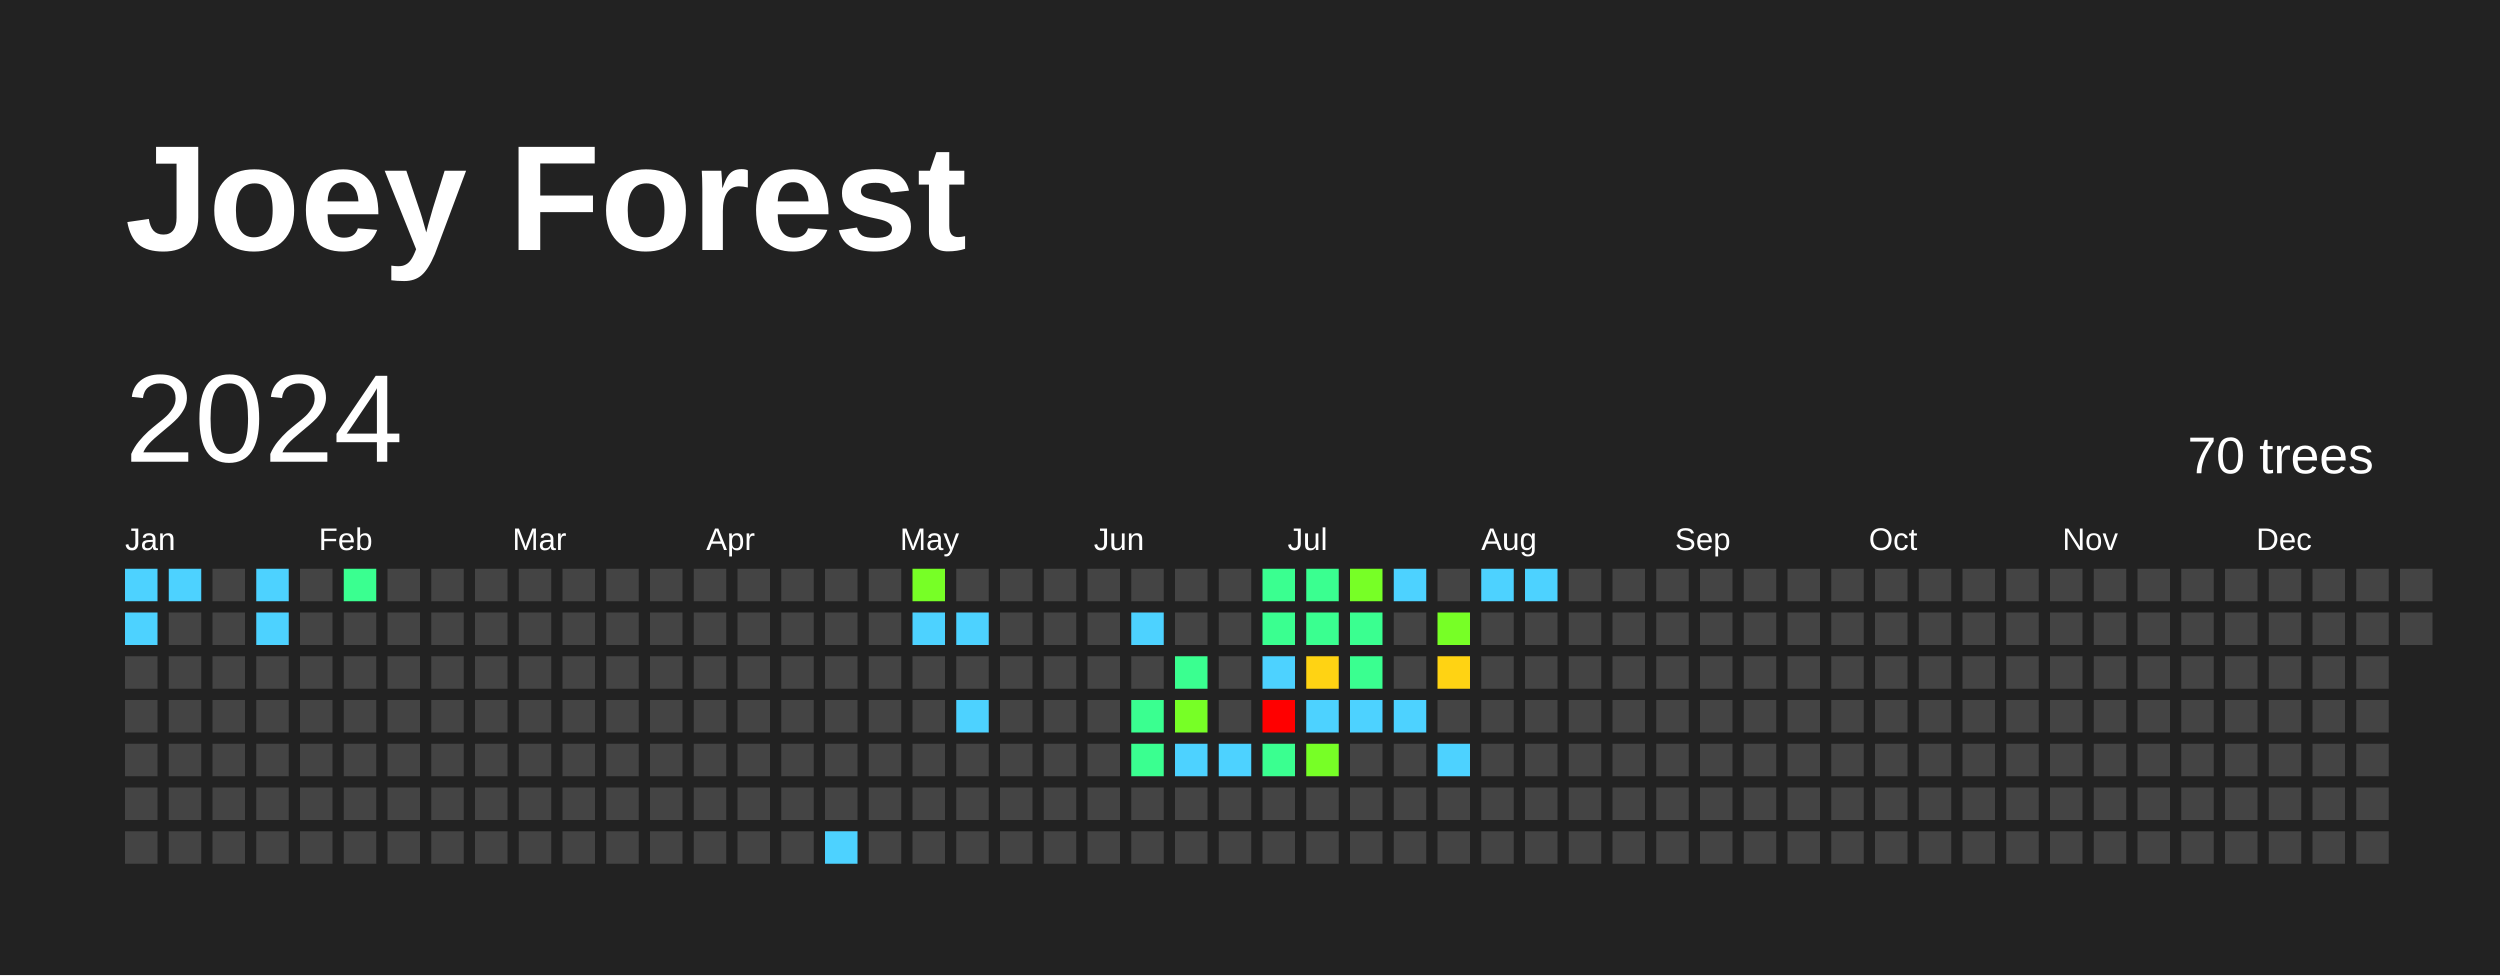
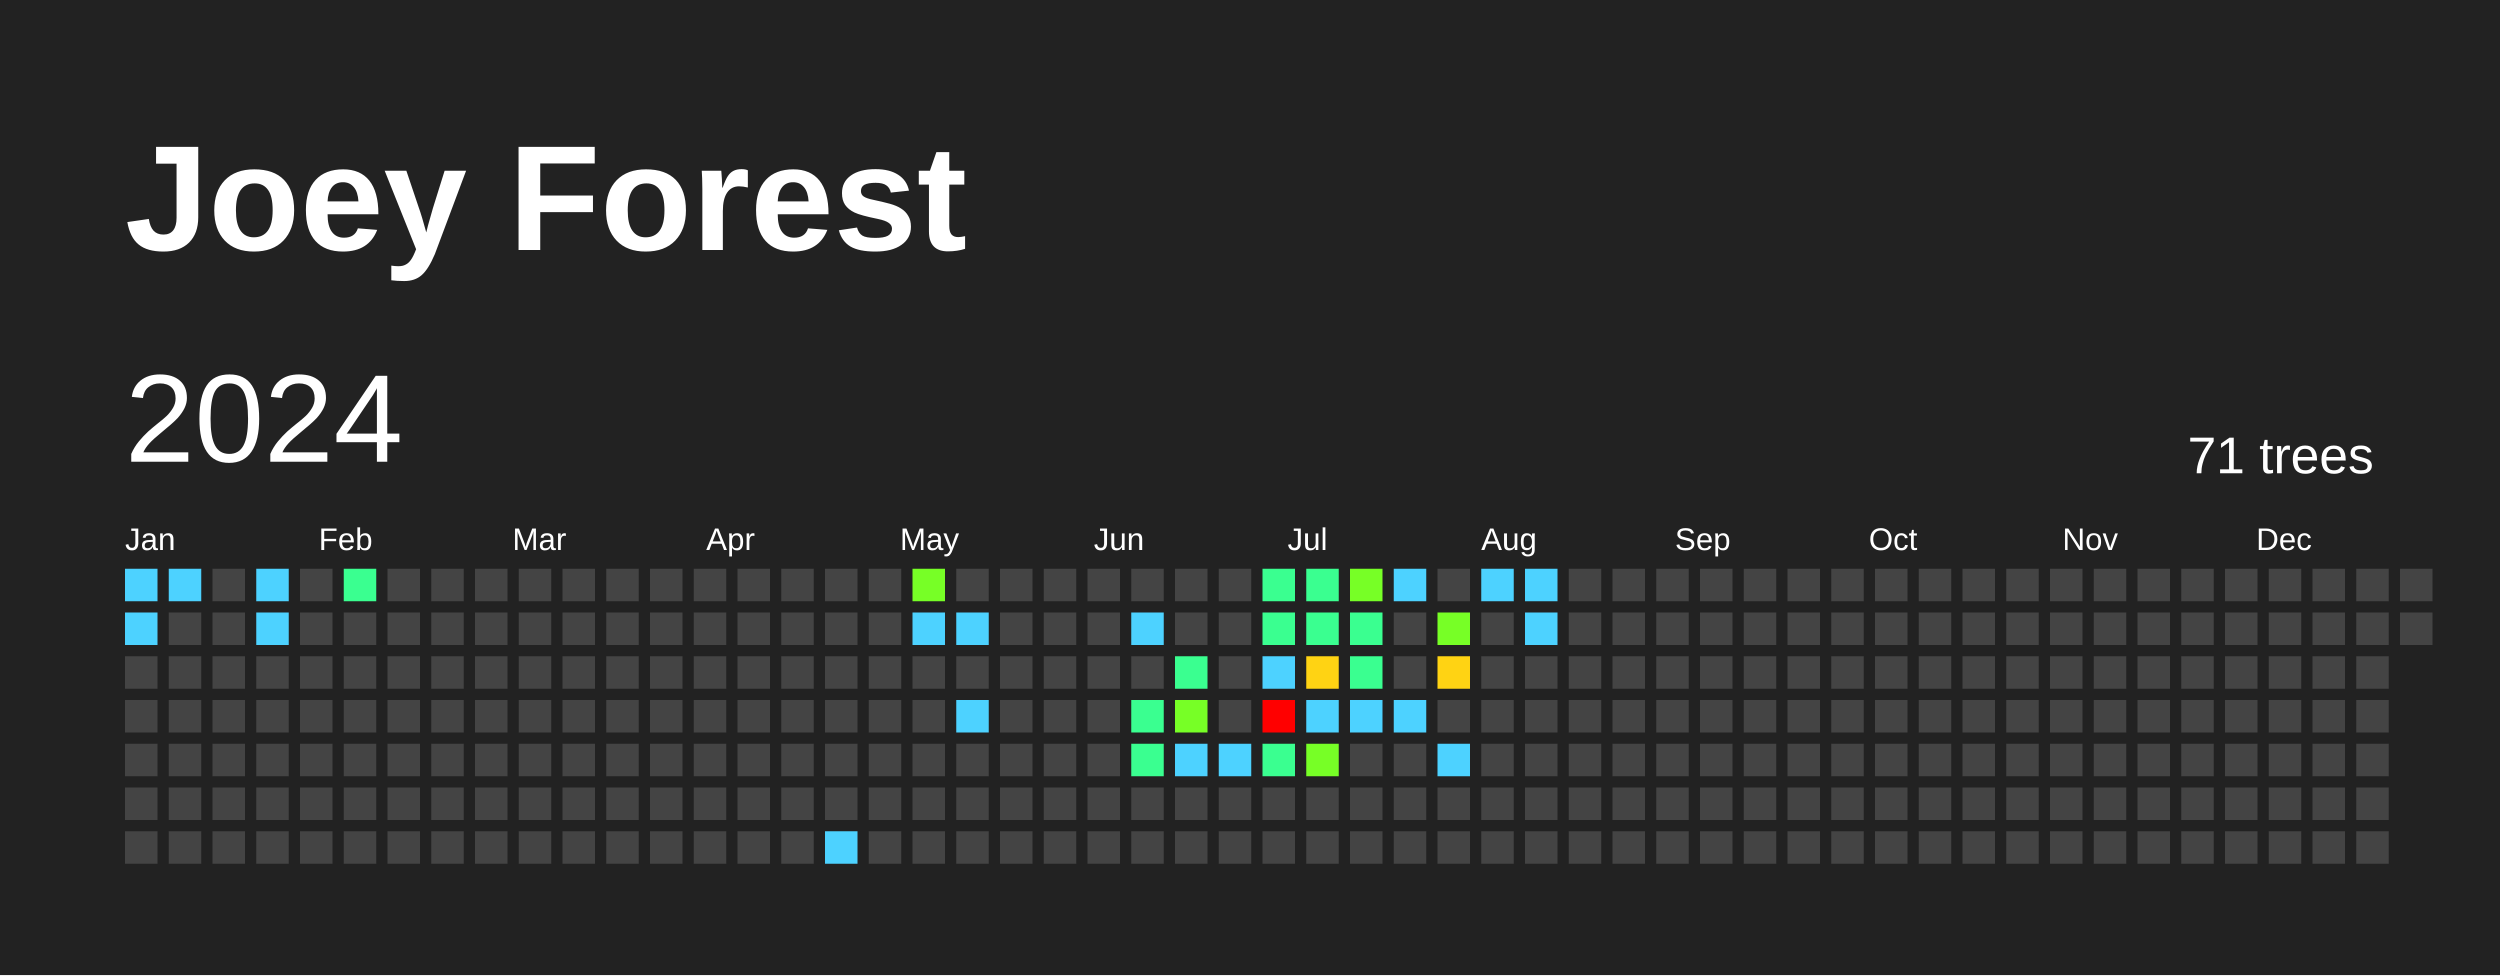
<svg xmlns="http://www.w3.org/2000/svg" baseProfile="full" height="78mm" version="1.1" viewBox="0,0,200,78" width="200mm">
  <defs />
  <rect fill="#222222" height="78" width="200" x="0" y="0" />
  <text fill="#FFFFFF" style="font-size:12px; font-family:Arial; font-weight:bold;" x="10" y="20">Joey Forest</text>
  <text dominant-baseline="hanging" fill="#FFFFFF" style="font-size:10.0px; font-family:Arial;" x="10" y="30">2024</text>
-   <text dominant-baseline="hanging" fill="#FFFFFF" style="font-size:4.125px; font-family:Arial;" x="175" y="35">70 trees</text>
+   <text dominant-baseline="hanging" fill="#FFFFFF" style="font-size:4.125px; font-family:Arial;" x="175" y="35">71 trees</text>
  <text fill="#FFFFFF" style="font-size:2.5px; font-family:Arial" x="10.0" y="44">Jan</text>
  <text fill="#FFFFFF" style="font-size:2.5px; font-family:Arial" x="25.5" y="44">Feb</text>
  <text fill="#FFFFFF" style="font-size:2.5px; font-family:Arial" x="41.0" y="44">Mar</text>
  <text fill="#FFFFFF" style="font-size:2.5px; font-family:Arial" x="56.5" y="44">Apr</text>
  <text fill="#FFFFFF" style="font-size:2.5px; font-family:Arial" x="72.0" y="44">May</text>
  <text fill="#FFFFFF" style="font-size:2.5px; font-family:Arial" x="87.5" y="44">Jun</text>
  <text fill="#FFFFFF" style="font-size:2.5px; font-family:Arial" x="103.0" y="44">Jul</text>
  <text fill="#FFFFFF" style="font-size:2.5px; font-family:Arial" x="118.5" y="44">Aug</text>
  <text fill="#FFFFFF" style="font-size:2.5px; font-family:Arial" x="134.0" y="44">Sep</text>
  <text fill="#FFFFFF" style="font-size:2.5px; font-family:Arial" x="149.5" y="44">Oct</text>
  <text fill="#FFFFFF" style="font-size:2.5px; font-family:Arial" x="165.0" y="44">Nov</text>
  <text fill="#FFFFFF" style="font-size:2.5px; font-family:Arial" x="180.5" y="44">Dec</text>
  <rect fill="#4dd2ff" height="2.6" width="2.6" x="10.0" y="45.5" />
  <rect fill="#4dd2ff" height="2.6" width="2.6" x="10.0" y="49.0" />
  <rect fill="#444444" height="2.6" width="2.6" x="10.0" y="52.5" />
  <rect fill="#444444" height="2.6" width="2.6" x="10.0" y="56.0" />
  <rect fill="#444444" height="2.6" width="2.6" x="10.0" y="59.5" />
  <rect fill="#444444" height="2.6" width="2.6" x="10.0" y="63.0" />
  <rect fill="#444444" height="2.6" width="2.6" x="10.0" y="66.5" />
  <rect fill="#4dd2ff" height="2.6" width="2.6" x="13.5" y="45.5" />
  <rect fill="#444444" height="2.6" width="2.6" x="13.5" y="49.0" />
  <rect fill="#444444" height="2.6" width="2.6" x="13.5" y="52.5" />
  <rect fill="#444444" height="2.6" width="2.6" x="13.5" y="56.0" />
  <rect fill="#444444" height="2.6" width="2.6" x="13.5" y="59.5" />
  <rect fill="#444444" height="2.6" width="2.6" x="13.5" y="63.0" />
  <rect fill="#444444" height="2.6" width="2.6" x="13.5" y="66.5" />
  <rect fill="#444444" height="2.6" width="2.6" x="17.0" y="45.5" />
  <rect fill="#444444" height="2.6" width="2.6" x="17.0" y="49.0" />
  <rect fill="#444444" height="2.6" width="2.6" x="17.0" y="52.5" />
  <rect fill="#444444" height="2.6" width="2.6" x="17.0" y="56.0" />
  <rect fill="#444444" height="2.6" width="2.6" x="17.0" y="59.5" />
  <rect fill="#444444" height="2.6" width="2.6" x="17.0" y="63.0" />
  <rect fill="#444444" height="2.6" width="2.6" x="17.0" y="66.5" />
  <rect fill="#4dd2ff" height="2.6" width="2.6" x="20.5" y="45.5" />
  <rect fill="#4dd2ff" height="2.6" width="2.6" x="20.5" y="49.0" />
  <rect fill="#444444" height="2.6" width="2.6" x="20.5" y="52.5" />
  <rect fill="#444444" height="2.6" width="2.6" x="20.5" y="56.0" />
  <rect fill="#444444" height="2.6" width="2.6" x="20.5" y="59.5" />
  <rect fill="#444444" height="2.6" width="2.6" x="20.5" y="63.0" />
  <rect fill="#444444" height="2.6" width="2.6" x="20.5" y="66.5" />
  <rect fill="#444444" height="2.6" width="2.6" x="24.0" y="45.5" />
  <rect fill="#444444" height="2.6" width="2.6" x="24.0" y="49.0" />
  <rect fill="#444444" height="2.6" width="2.6" x="24.0" y="52.5" />
  <rect fill="#444444" height="2.6" width="2.6" x="24.0" y="56.0" />
  <rect fill="#444444" height="2.6" width="2.6" x="24.0" y="59.5" />
  <rect fill="#444444" height="2.6" width="2.6" x="24.0" y="63.0" />
  <rect fill="#444444" height="2.6" width="2.6" x="24.0" y="66.5" />
  <rect fill="#3aff90" height="2.6" width="2.6" x="27.5" y="45.5" />
  <rect fill="#444444" height="2.6" width="2.6" x="27.5" y="49.0" />
  <rect fill="#444444" height="2.6" width="2.6" x="27.5" y="52.5" />
  <rect fill="#444444" height="2.6" width="2.6" x="27.5" y="56.0" />
  <rect fill="#444444" height="2.6" width="2.6" x="27.5" y="59.5" />
  <rect fill="#444444" height="2.6" width="2.6" x="27.5" y="63.0" />
  <rect fill="#444444" height="2.6" width="2.6" x="27.5" y="66.5" />
  <rect fill="#444444" height="2.6" width="2.6" x="31.0" y="45.5" />
  <rect fill="#444444" height="2.6" width="2.6" x="31.0" y="49.0" />
  <rect fill="#444444" height="2.6" width="2.6" x="31.0" y="52.5" />
  <rect fill="#444444" height="2.6" width="2.6" x="31.0" y="56.0" />
  <rect fill="#444444" height="2.6" width="2.6" x="31.0" y="59.5" />
  <rect fill="#444444" height="2.6" width="2.6" x="31.0" y="63.0" />
  <rect fill="#444444" height="2.6" width="2.6" x="31.0" y="66.5" />
  <rect fill="#444444" height="2.6" width="2.6" x="34.5" y="45.5" />
  <rect fill="#444444" height="2.6" width="2.6" x="34.5" y="49.0" />
  <rect fill="#444444" height="2.6" width="2.6" x="34.5" y="52.5" />
  <rect fill="#444444" height="2.6" width="2.6" x="34.5" y="56.0" />
  <rect fill="#444444" height="2.6" width="2.6" x="34.5" y="59.5" />
  <rect fill="#444444" height="2.6" width="2.6" x="34.5" y="63.0" />
  <rect fill="#444444" height="2.6" width="2.6" x="34.5" y="66.5" />
  <rect fill="#444444" height="2.6" width="2.6" x="38.0" y="45.5" />
  <rect fill="#444444" height="2.6" width="2.6" x="38.0" y="49.0" />
  <rect fill="#444444" height="2.6" width="2.6" x="38.0" y="52.5" />
  <rect fill="#444444" height="2.6" width="2.6" x="38.0" y="56.0" />
  <rect fill="#444444" height="2.6" width="2.6" x="38.0" y="59.5" />
  <rect fill="#444444" height="2.6" width="2.6" x="38.0" y="63.0" />
  <rect fill="#444444" height="2.6" width="2.6" x="38.0" y="66.5" />
  <rect fill="#444444" height="2.6" width="2.6" x="41.5" y="45.5" />
  <rect fill="#444444" height="2.6" width="2.6" x="41.5" y="49.0" />
  <rect fill="#444444" height="2.6" width="2.6" x="41.5" y="52.5" />
  <rect fill="#444444" height="2.6" width="2.6" x="41.5" y="56.0" />
  <rect fill="#444444" height="2.6" width="2.6" x="41.5" y="59.5" />
  <rect fill="#444444" height="2.6" width="2.6" x="41.5" y="63.0" />
  <rect fill="#444444" height="2.6" width="2.6" x="41.5" y="66.5" />
  <rect fill="#444444" height="2.6" width="2.6" x="45.0" y="45.5" />
  <rect fill="#444444" height="2.6" width="2.6" x="45.0" y="49.0" />
  <rect fill="#444444" height="2.6" width="2.6" x="45.0" y="52.5" />
  <rect fill="#444444" height="2.6" width="2.6" x="45.0" y="56.0" />
  <rect fill="#444444" height="2.6" width="2.6" x="45.0" y="59.5" />
  <rect fill="#444444" height="2.6" width="2.6" x="45.0" y="63.0" />
  <rect fill="#444444" height="2.6" width="2.6" x="45.0" y="66.5" />
  <rect fill="#444444" height="2.6" width="2.6" x="48.5" y="45.5" />
  <rect fill="#444444" height="2.6" width="2.6" x="48.5" y="49.0" />
  <rect fill="#444444" height="2.6" width="2.6" x="48.5" y="52.5" />
  <rect fill="#444444" height="2.6" width="2.6" x="48.5" y="56.0" />
  <rect fill="#444444" height="2.6" width="2.6" x="48.5" y="59.5" />
  <rect fill="#444444" height="2.6" width="2.6" x="48.5" y="63.0" />
  <rect fill="#444444" height="2.6" width="2.6" x="48.5" y="66.5" />
  <rect fill="#444444" height="2.6" width="2.6" x="52.0" y="45.5" />
  <rect fill="#444444" height="2.6" width="2.6" x="52.0" y="49.0" />
  <rect fill="#444444" height="2.6" width="2.6" x="52.0" y="52.5" />
  <rect fill="#444444" height="2.6" width="2.6" x="52.0" y="56.0" />
  <rect fill="#444444" height="2.6" width="2.6" x="52.0" y="59.5" />
  <rect fill="#444444" height="2.6" width="2.6" x="52.0" y="63.0" />
  <rect fill="#444444" height="2.6" width="2.6" x="52.0" y="66.5" />
  <rect fill="#444444" height="2.6" width="2.6" x="55.5" y="45.5" />
  <rect fill="#444444" height="2.6" width="2.6" x="55.5" y="49.0" />
  <rect fill="#444444" height="2.6" width="2.6" x="55.5" y="52.5" />
  <rect fill="#444444" height="2.6" width="2.6" x="55.5" y="56.0" />
  <rect fill="#444444" height="2.6" width="2.6" x="55.5" y="59.5" />
  <rect fill="#444444" height="2.6" width="2.6" x="55.5" y="63.0" />
  <rect fill="#444444" height="2.6" width="2.6" x="55.5" y="66.5" />
  <rect fill="#444444" height="2.6" width="2.6" x="59.0" y="45.5" />
  <rect fill="#444444" height="2.6" width="2.6" x="59.0" y="49.0" />
  <rect fill="#444444" height="2.6" width="2.6" x="59.0" y="52.5" />
  <rect fill="#444444" height="2.6" width="2.6" x="59.0" y="56.0" />
  <rect fill="#444444" height="2.6" width="2.6" x="59.0" y="59.5" />
  <rect fill="#444444" height="2.6" width="2.6" x="59.0" y="63.0" />
  <rect fill="#444444" height="2.6" width="2.6" x="59.0" y="66.5" />
  <rect fill="#444444" height="2.6" width="2.6" x="62.5" y="45.5" />
  <rect fill="#444444" height="2.6" width="2.6" x="62.5" y="49.0" />
  <rect fill="#444444" height="2.6" width="2.6" x="62.5" y="52.5" />
  <rect fill="#444444" height="2.6" width="2.6" x="62.5" y="56.0" />
  <rect fill="#444444" height="2.6" width="2.6" x="62.5" y="59.5" />
  <rect fill="#444444" height="2.6" width="2.6" x="62.5" y="63.0" />
  <rect fill="#444444" height="2.6" width="2.6" x="62.5" y="66.5" />
  <rect fill="#444444" height="2.6" width="2.6" x="66.0" y="45.5" />
  <rect fill="#444444" height="2.6" width="2.6" x="66.0" y="49.0" />
  <rect fill="#444444" height="2.6" width="2.6" x="66.0" y="52.5" />
  <rect fill="#444444" height="2.6" width="2.6" x="66.0" y="56.0" />
  <rect fill="#444444" height="2.6" width="2.6" x="66.0" y="59.5" />
  <rect fill="#444444" height="2.6" width="2.6" x="66.0" y="63.0" />
  <rect fill="#4dd2ff" height="2.6" width="2.6" x="66.0" y="66.5" />
  <rect fill="#444444" height="2.6" width="2.6" x="69.5" y="45.5" />
  <rect fill="#444444" height="2.6" width="2.6" x="69.5" y="49.0" />
  <rect fill="#444444" height="2.6" width="2.6" x="69.5" y="52.5" />
  <rect fill="#444444" height="2.6" width="2.6" x="69.5" y="56.0" />
  <rect fill="#444444" height="2.6" width="2.6" x="69.5" y="59.5" />
  <rect fill="#444444" height="2.6" width="2.6" x="69.5" y="63.0" />
  <rect fill="#444444" height="2.6" width="2.6" x="69.5" y="66.5" />
  <rect fill="#77ff26" height="2.6" width="2.6" x="73.0" y="45.5" />
  <rect fill="#4dd2ff" height="2.6" width="2.6" x="73.0" y="49.0" />
  <rect fill="#444444" height="2.6" width="2.6" x="73.0" y="52.5" />
  <rect fill="#444444" height="2.6" width="2.6" x="73.0" y="56.0" />
  <rect fill="#444444" height="2.6" width="2.6" x="73.0" y="59.5" />
  <rect fill="#444444" height="2.6" width="2.6" x="73.0" y="63.0" />
  <rect fill="#444444" height="2.6" width="2.6" x="73.0" y="66.5" />
  <rect fill="#444444" height="2.6" width="2.6" x="76.5" y="45.5" />
  <rect fill="#4dd2ff" height="2.6" width="2.6" x="76.5" y="49.0" />
  <rect fill="#444444" height="2.6" width="2.6" x="76.5" y="52.5" />
  <rect fill="#4dd2ff" height="2.6" width="2.6" x="76.5" y="56.0" />
  <rect fill="#444444" height="2.6" width="2.6" x="76.5" y="59.5" />
  <rect fill="#444444" height="2.6" width="2.6" x="76.5" y="63.0" />
  <rect fill="#444444" height="2.6" width="2.6" x="76.5" y="66.5" />
  <rect fill="#444444" height="2.6" width="2.6" x="80.0" y="45.5" />
  <rect fill="#444444" height="2.6" width="2.6" x="80.0" y="49.0" />
  <rect fill="#444444" height="2.6" width="2.6" x="80.0" y="52.5" />
  <rect fill="#444444" height="2.6" width="2.6" x="80.0" y="56.0" />
  <rect fill="#444444" height="2.6" width="2.6" x="80.0" y="59.5" />
  <rect fill="#444444" height="2.6" width="2.6" x="80.0" y="63.0" />
  <rect fill="#444444" height="2.6" width="2.6" x="80.0" y="66.5" />
  <rect fill="#444444" height="2.6" width="2.6" x="83.5" y="45.5" />
  <rect fill="#444444" height="2.6" width="2.6" x="83.5" y="49.0" />
  <rect fill="#444444" height="2.6" width="2.6" x="83.5" y="52.5" />
  <rect fill="#444444" height="2.6" width="2.6" x="83.5" y="56.0" />
  <rect fill="#444444" height="2.6" width="2.6" x="83.5" y="59.5" />
  <rect fill="#444444" height="2.6" width="2.6" x="83.5" y="63.0" />
  <rect fill="#444444" height="2.6" width="2.6" x="83.5" y="66.5" />
  <rect fill="#444444" height="2.6" width="2.6" x="87.0" y="45.5" />
  <rect fill="#444444" height="2.6" width="2.6" x="87.0" y="49.0" />
  <rect fill="#444444" height="2.6" width="2.6" x="87.0" y="52.5" />
  <rect fill="#444444" height="2.6" width="2.6" x="87.0" y="56.0" />
  <rect fill="#444444" height="2.6" width="2.6" x="87.0" y="59.5" />
  <rect fill="#444444" height="2.6" width="2.6" x="87.0" y="63.0" />
  <rect fill="#444444" height="2.6" width="2.6" x="87.0" y="66.5" />
  <rect fill="#444444" height="2.6" width="2.6" x="90.5" y="45.5" />
  <rect fill="#4dd2ff" height="2.6" width="2.6" x="90.5" y="49.0" />
  <rect fill="#444444" height="2.6" width="2.6" x="90.5" y="52.5" />
  <rect fill="#3aff90" height="2.6" width="2.6" x="90.5" y="56.0" />
  <rect fill="#3aff90" height="2.6" width="2.6" x="90.5" y="59.5" />
  <rect fill="#444444" height="2.6" width="2.6" x="90.5" y="63.0" />
  <rect fill="#444444" height="2.6" width="2.6" x="90.5" y="66.5" />
  <rect fill="#444444" height="2.6" width="2.6" x="94.0" y="45.5" />
  <rect fill="#444444" height="2.6" width="2.6" x="94.0" y="49.0" />
  <rect fill="#3aff90" height="2.6" width="2.6" x="94.0" y="52.5" />
  <rect fill="#77ff26" height="2.6" width="2.6" x="94.0" y="56.0" />
  <rect fill="#4dd2ff" height="2.6" width="2.6" x="94.0" y="59.5" />
  <rect fill="#444444" height="2.6" width="2.6" x="94.0" y="63.0" />
  <rect fill="#444444" height="2.6" width="2.6" x="94.0" y="66.5" />
  <rect fill="#444444" height="2.6" width="2.6" x="97.5" y="45.5" />
  <rect fill="#444444" height="2.6" width="2.6" x="97.5" y="49.0" />
  <rect fill="#444444" height="2.6" width="2.6" x="97.5" y="52.5" />
  <rect fill="#444444" height="2.6" width="2.6" x="97.5" y="56.0" />
  <rect fill="#4dd2ff" height="2.6" width="2.6" x="97.5" y="59.5" />
  <rect fill="#444444" height="2.6" width="2.6" x="97.5" y="63.0" />
  <rect fill="#444444" height="2.6" width="2.6" x="97.5" y="66.5" />
  <rect fill="#3aff90" height="2.6" width="2.6" x="101.0" y="45.5" />
  <rect fill="#3aff90" height="2.6" width="2.6" x="101.0" y="49.0" />
  <rect fill="#4dd2ff" height="2.6" width="2.6" x="101.0" y="52.5" />
  <rect fill="red" height="2.6" width="2.6" x="101.0" y="56.0" />
  <rect fill="#3aff90" height="2.6" width="2.6" x="101.0" y="59.5" />
  <rect fill="#444444" height="2.6" width="2.6" x="101.0" y="63.0" />
  <rect fill="#444444" height="2.6" width="2.6" x="101.0" y="66.5" />
  <rect fill="#3aff90" height="2.6" width="2.6" x="104.5" y="45.5" />
  <rect fill="#3aff90" height="2.6" width="2.6" x="104.5" y="49.0" />
  <rect fill="#ffd313" height="2.6" width="2.6" x="104.5" y="52.5" />
  <rect fill="#4dd2ff" height="2.6" width="2.6" x="104.5" y="56.0" />
  <rect fill="#77ff26" height="2.6" width="2.6" x="104.5" y="59.5" />
  <rect fill="#444444" height="2.6" width="2.6" x="104.5" y="63.0" />
  <rect fill="#444444" height="2.6" width="2.6" x="104.5" y="66.5" />
  <rect fill="#77ff26" height="2.6" width="2.6" x="108.0" y="45.5" />
  <rect fill="#3aff90" height="2.6" width="2.6" x="108.0" y="49.0" />
  <rect fill="#3aff90" height="2.6" width="2.6" x="108.0" y="52.5" />
  <rect fill="#4dd2ff" height="2.6" width="2.6" x="108.0" y="56.0" />
  <rect fill="#444444" height="2.6" width="2.6" x="108.0" y="59.5" />
  <rect fill="#444444" height="2.6" width="2.6" x="108.0" y="63.0" />
  <rect fill="#444444" height="2.6" width="2.6" x="108.0" y="66.5" />
  <rect fill="#4dd2ff" height="2.6" width="2.6" x="111.5" y="45.5" />
  <rect fill="#444444" height="2.6" width="2.6" x="111.5" y="49.0" />
  <rect fill="#444444" height="2.6" width="2.6" x="111.5" y="52.5" />
  <rect fill="#4dd2ff" height="2.6" width="2.6" x="111.5" y="56.0" />
  <rect fill="#444444" height="2.6" width="2.6" x="111.5" y="59.5" />
  <rect fill="#444444" height="2.6" width="2.6" x="111.5" y="63.0" />
  <rect fill="#444444" height="2.6" width="2.6" x="111.5" y="66.5" />
  <rect fill="#444444" height="2.6" width="2.6" x="115.0" y="45.5" />
  <rect fill="#77ff26" height="2.6" width="2.6" x="115.0" y="49.0" />
  <rect fill="#ffd313" height="2.6" width="2.6" x="115.0" y="52.5" />
  <rect fill="#444444" height="2.6" width="2.6" x="115.0" y="56.0" />
  <rect fill="#4dd2ff" height="2.6" width="2.6" x="115.0" y="59.5" />
  <rect fill="#444444" height="2.6" width="2.6" x="115.0" y="63.0" />
  <rect fill="#444444" height="2.6" width="2.6" x="115.0" y="66.5" />
  <rect fill="#4dd2ff" height="2.6" width="2.6" x="118.5" y="45.5" />
  <rect fill="#444444" height="2.6" width="2.6" x="118.5" y="49.0" />
  <rect fill="#444444" height="2.6" width="2.6" x="118.5" y="52.5" />
  <rect fill="#444444" height="2.6" width="2.6" x="118.5" y="56.0" />
  <rect fill="#444444" height="2.6" width="2.6" x="118.5" y="59.5" />
  <rect fill="#444444" height="2.6" width="2.6" x="118.5" y="63.0" />
  <rect fill="#444444" height="2.6" width="2.6" x="118.5" y="66.5" />
  <rect fill="#4dd2ff" height="2.6" width="2.6" x="122.0" y="45.5" />
-   <rect fill="#444444" height="2.6" width="2.6" x="122.0" y="49.0" />
+   <rect fill="#4dd2ff" height="2.6" width="2.6" x="122.0" y="49.0" />
  <rect fill="#444444" height="2.6" width="2.6" x="122.0" y="52.5" />
  <rect fill="#444444" height="2.6" width="2.6" x="122.0" y="56.0" />
  <rect fill="#444444" height="2.6" width="2.6" x="122.0" y="59.5" />
  <rect fill="#444444" height="2.6" width="2.6" x="122.0" y="63.0" />
  <rect fill="#444444" height="2.6" width="2.6" x="122.0" y="66.5" />
  <rect fill="#444444" height="2.6" width="2.6" x="125.5" y="45.5" />
  <rect fill="#444444" height="2.6" width="2.6" x="125.5" y="49.0" />
  <rect fill="#444444" height="2.6" width="2.6" x="125.5" y="52.5" />
  <rect fill="#444444" height="2.6" width="2.6" x="125.5" y="56.0" />
  <rect fill="#444444" height="2.6" width="2.6" x="125.5" y="59.5" />
  <rect fill="#444444" height="2.6" width="2.6" x="125.5" y="63.0" />
  <rect fill="#444444" height="2.6" width="2.6" x="125.5" y="66.5" />
  <rect fill="#444444" height="2.6" width="2.6" x="129.0" y="45.5" />
  <rect fill="#444444" height="2.6" width="2.6" x="129.0" y="49.0" />
  <rect fill="#444444" height="2.6" width="2.6" x="129.0" y="52.5" />
  <rect fill="#444444" height="2.6" width="2.6" x="129.0" y="56.0" />
  <rect fill="#444444" height="2.6" width="2.6" x="129.0" y="59.5" />
  <rect fill="#444444" height="2.6" width="2.6" x="129.0" y="63.0" />
  <rect fill="#444444" height="2.6" width="2.6" x="129.0" y="66.5" />
  <rect fill="#444444" height="2.6" width="2.6" x="132.5" y="45.5" />
  <rect fill="#444444" height="2.6" width="2.6" x="132.5" y="49.0" />
  <rect fill="#444444" height="2.6" width="2.6" x="132.5" y="52.5" />
  <rect fill="#444444" height="2.6" width="2.6" x="132.5" y="56.0" />
  <rect fill="#444444" height="2.6" width="2.6" x="132.5" y="59.5" />
  <rect fill="#444444" height="2.6" width="2.6" x="132.5" y="63.0" />
  <rect fill="#444444" height="2.6" width="2.6" x="132.5" y="66.5" />
  <rect fill="#444444" height="2.6" width="2.6" x="136.0" y="45.5" />
  <rect fill="#444444" height="2.6" width="2.6" x="136.0" y="49.0" />
  <rect fill="#444444" height="2.6" width="2.6" x="136.0" y="52.5" />
  <rect fill="#444444" height="2.6" width="2.6" x="136.0" y="56.0" />
  <rect fill="#444444" height="2.6" width="2.6" x="136.0" y="59.5" />
  <rect fill="#444444" height="2.6" width="2.6" x="136.0" y="63.0" />
  <rect fill="#444444" height="2.6" width="2.6" x="136.0" y="66.5" />
  <rect fill="#444444" height="2.6" width="2.6" x="139.5" y="45.5" />
  <rect fill="#444444" height="2.6" width="2.6" x="139.5" y="49.0" />
  <rect fill="#444444" height="2.6" width="2.6" x="139.5" y="52.5" />
  <rect fill="#444444" height="2.6" width="2.6" x="139.5" y="56.0" />
  <rect fill="#444444" height="2.6" width="2.6" x="139.5" y="59.5" />
  <rect fill="#444444" height="2.6" width="2.6" x="139.5" y="63.0" />
  <rect fill="#444444" height="2.6" width="2.6" x="139.5" y="66.5" />
  <rect fill="#444444" height="2.6" width="2.6" x="143.0" y="45.5" />
  <rect fill="#444444" height="2.6" width="2.6" x="143.0" y="49.0" />
  <rect fill="#444444" height="2.6" width="2.6" x="143.0" y="52.5" />
  <rect fill="#444444" height="2.6" width="2.6" x="143.0" y="56.0" />
  <rect fill="#444444" height="2.6" width="2.6" x="143.0" y="59.5" />
  <rect fill="#444444" height="2.6" width="2.6" x="143.0" y="63.0" />
  <rect fill="#444444" height="2.6" width="2.6" x="143.0" y="66.5" />
  <rect fill="#444444" height="2.6" width="2.6" x="146.5" y="45.5" />
  <rect fill="#444444" height="2.6" width="2.6" x="146.5" y="49.0" />
  <rect fill="#444444" height="2.6" width="2.6" x="146.5" y="52.5" />
  <rect fill="#444444" height="2.6" width="2.6" x="146.5" y="56.0" />
  <rect fill="#444444" height="2.6" width="2.6" x="146.5" y="59.5" />
  <rect fill="#444444" height="2.6" width="2.6" x="146.5" y="63.0" />
  <rect fill="#444444" height="2.6" width="2.6" x="146.5" y="66.5" />
  <rect fill="#444444" height="2.6" width="2.6" x="150.0" y="45.5" />
  <rect fill="#444444" height="2.6" width="2.6" x="150.0" y="49.0" />
  <rect fill="#444444" height="2.6" width="2.6" x="150.0" y="52.5" />
  <rect fill="#444444" height="2.6" width="2.6" x="150.0" y="56.0" />
  <rect fill="#444444" height="2.6" width="2.6" x="150.0" y="59.5" />
  <rect fill="#444444" height="2.6" width="2.6" x="150.0" y="63.0" />
  <rect fill="#444444" height="2.6" width="2.6" x="150.0" y="66.5" />
  <rect fill="#444444" height="2.6" width="2.6" x="153.5" y="45.5" />
  <rect fill="#444444" height="2.6" width="2.6" x="153.5" y="49.0" />
  <rect fill="#444444" height="2.6" width="2.6" x="153.5" y="52.5" />
  <rect fill="#444444" height="2.6" width="2.6" x="153.5" y="56.0" />
  <rect fill="#444444" height="2.6" width="2.6" x="153.5" y="59.5" />
  <rect fill="#444444" height="2.6" width="2.6" x="153.5" y="63.0" />
  <rect fill="#444444" height="2.6" width="2.6" x="153.5" y="66.5" />
  <rect fill="#444444" height="2.6" width="2.6" x="157.0" y="45.5" />
  <rect fill="#444444" height="2.6" width="2.6" x="157.0" y="49.0" />
  <rect fill="#444444" height="2.6" width="2.6" x="157.0" y="52.5" />
  <rect fill="#444444" height="2.6" width="2.6" x="157.0" y="56.0" />
  <rect fill="#444444" height="2.6" width="2.6" x="157.0" y="59.5" />
  <rect fill="#444444" height="2.6" width="2.6" x="157.0" y="63.0" />
  <rect fill="#444444" height="2.6" width="2.6" x="157.0" y="66.5" />
  <rect fill="#444444" height="2.6" width="2.6" x="160.5" y="45.5" />
  <rect fill="#444444" height="2.6" width="2.6" x="160.5" y="49.0" />
  <rect fill="#444444" height="2.6" width="2.6" x="160.5" y="52.5" />
  <rect fill="#444444" height="2.6" width="2.6" x="160.5" y="56.0" />
  <rect fill="#444444" height="2.6" width="2.6" x="160.5" y="59.5" />
  <rect fill="#444444" height="2.6" width="2.6" x="160.5" y="63.0" />
  <rect fill="#444444" height="2.6" width="2.6" x="160.5" y="66.5" />
  <rect fill="#444444" height="2.6" width="2.6" x="164.0" y="45.5" />
  <rect fill="#444444" height="2.6" width="2.6" x="164.0" y="49.0" />
  <rect fill="#444444" height="2.6" width="2.6" x="164.0" y="52.5" />
  <rect fill="#444444" height="2.6" width="2.6" x="164.0" y="56.0" />
  <rect fill="#444444" height="2.6" width="2.6" x="164.0" y="59.5" />
  <rect fill="#444444" height="2.6" width="2.6" x="164.0" y="63.0" />
  <rect fill="#444444" height="2.6" width="2.6" x="164.0" y="66.5" />
  <rect fill="#444444" height="2.6" width="2.6" x="167.5" y="45.5" />
  <rect fill="#444444" height="2.6" width="2.6" x="167.5" y="49.0" />
  <rect fill="#444444" height="2.6" width="2.6" x="167.5" y="52.5" />
  <rect fill="#444444" height="2.6" width="2.6" x="167.5" y="56.0" />
  <rect fill="#444444" height="2.6" width="2.6" x="167.5" y="59.5" />
  <rect fill="#444444" height="2.6" width="2.6" x="167.5" y="63.0" />
  <rect fill="#444444" height="2.6" width="2.6" x="167.5" y="66.5" />
  <rect fill="#444444" height="2.6" width="2.6" x="171.0" y="45.5" />
  <rect fill="#444444" height="2.6" width="2.6" x="171.0" y="49.0" />
  <rect fill="#444444" height="2.6" width="2.6" x="171.0" y="52.5" />
  <rect fill="#444444" height="2.6" width="2.6" x="171.0" y="56.0" />
  <rect fill="#444444" height="2.6" width="2.6" x="171.0" y="59.5" />
  <rect fill="#444444" height="2.6" width="2.6" x="171.0" y="63.0" />
  <rect fill="#444444" height="2.6" width="2.6" x="171.0" y="66.5" />
  <rect fill="#444444" height="2.6" width="2.6" x="174.5" y="45.5" />
  <rect fill="#444444" height="2.6" width="2.6" x="174.5" y="49.0" />
  <rect fill="#444444" height="2.6" width="2.6" x="174.5" y="52.5" />
  <rect fill="#444444" height="2.6" width="2.6" x="174.5" y="56.0" />
  <rect fill="#444444" height="2.6" width="2.6" x="174.5" y="59.5" />
  <rect fill="#444444" height="2.6" width="2.6" x="174.5" y="63.0" />
  <rect fill="#444444" height="2.6" width="2.6" x="174.5" y="66.5" />
  <rect fill="#444444" height="2.6" width="2.6" x="178.0" y="45.5" />
  <rect fill="#444444" height="2.6" width="2.6" x="178.0" y="49.0" />
  <rect fill="#444444" height="2.6" width="2.6" x="178.0" y="52.5" />
  <rect fill="#444444" height="2.6" width="2.6" x="178.0" y="56.0" />
  <rect fill="#444444" height="2.6" width="2.6" x="178.0" y="59.5" />
  <rect fill="#444444" height="2.6" width="2.6" x="178.0" y="63.0" />
  <rect fill="#444444" height="2.6" width="2.6" x="178.0" y="66.5" />
  <rect fill="#444444" height="2.6" width="2.6" x="181.5" y="45.5" />
  <rect fill="#444444" height="2.6" width="2.6" x="181.5" y="49.0" />
  <rect fill="#444444" height="2.6" width="2.6" x="181.5" y="52.5" />
  <rect fill="#444444" height="2.6" width="2.6" x="181.5" y="56.0" />
  <rect fill="#444444" height="2.6" width="2.6" x="181.5" y="59.5" />
  <rect fill="#444444" height="2.6" width="2.6" x="181.5" y="63.0" />
  <rect fill="#444444" height="2.6" width="2.6" x="181.5" y="66.5" />
  <rect fill="#444444" height="2.6" width="2.6" x="185.0" y="45.5" />
  <rect fill="#444444" height="2.6" width="2.6" x="185.0" y="49.0" />
  <rect fill="#444444" height="2.6" width="2.6" x="185.0" y="52.5" />
  <rect fill="#444444" height="2.6" width="2.6" x="185.0" y="56.0" />
  <rect fill="#444444" height="2.6" width="2.6" x="185.0" y="59.5" />
  <rect fill="#444444" height="2.6" width="2.6" x="185.0" y="63.0" />
  <rect fill="#444444" height="2.6" width="2.6" x="185.0" y="66.5" />
  <rect fill="#444444" height="2.6" width="2.6" x="188.5" y="45.5" />
  <rect fill="#444444" height="2.6" width="2.6" x="188.5" y="49.0" />
  <rect fill="#444444" height="2.6" width="2.6" x="188.5" y="52.5" />
  <rect fill="#444444" height="2.6" width="2.6" x="188.5" y="56.0" />
  <rect fill="#444444" height="2.6" width="2.6" x="188.5" y="59.5" />
  <rect fill="#444444" height="2.6" width="2.6" x="188.5" y="63.0" />
  <rect fill="#444444" height="2.6" width="2.6" x="188.5" y="66.5" />
  <rect fill="#444444" height="2.6" width="2.6" x="192.0" y="45.5" />
  <rect fill="#444444" height="2.6" width="2.6" x="192.0" y="49.0" />
</svg>
